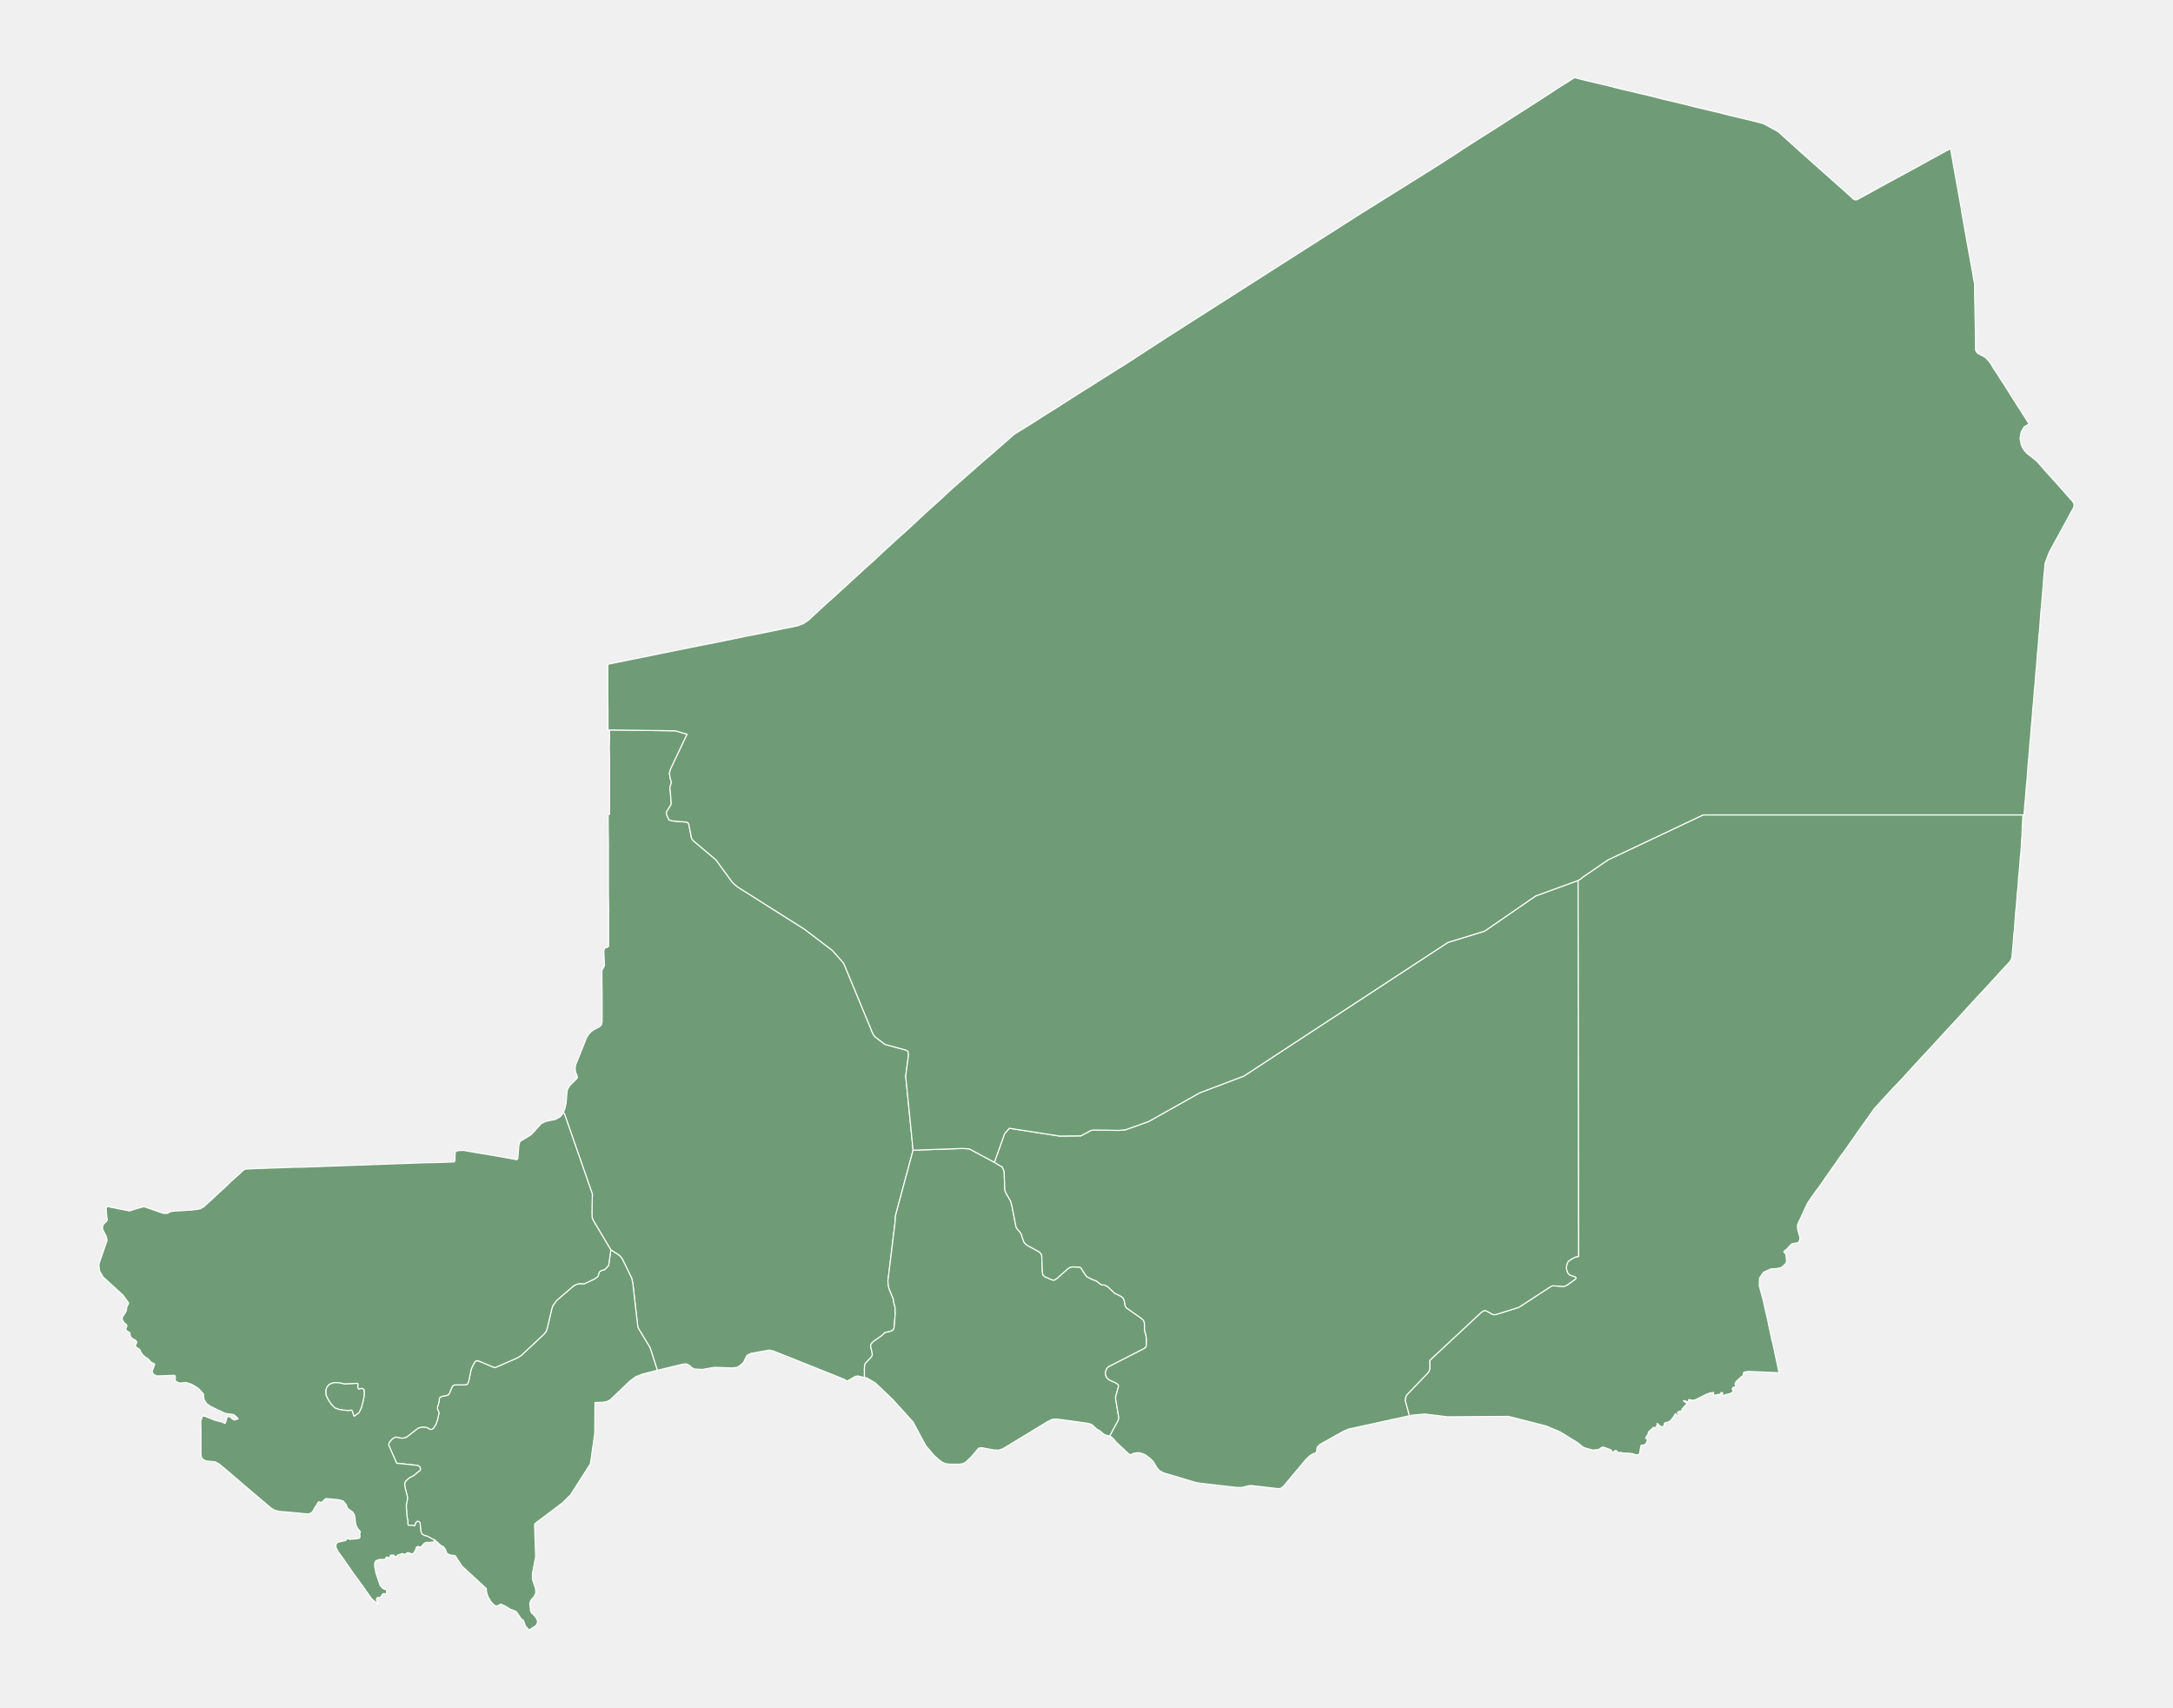
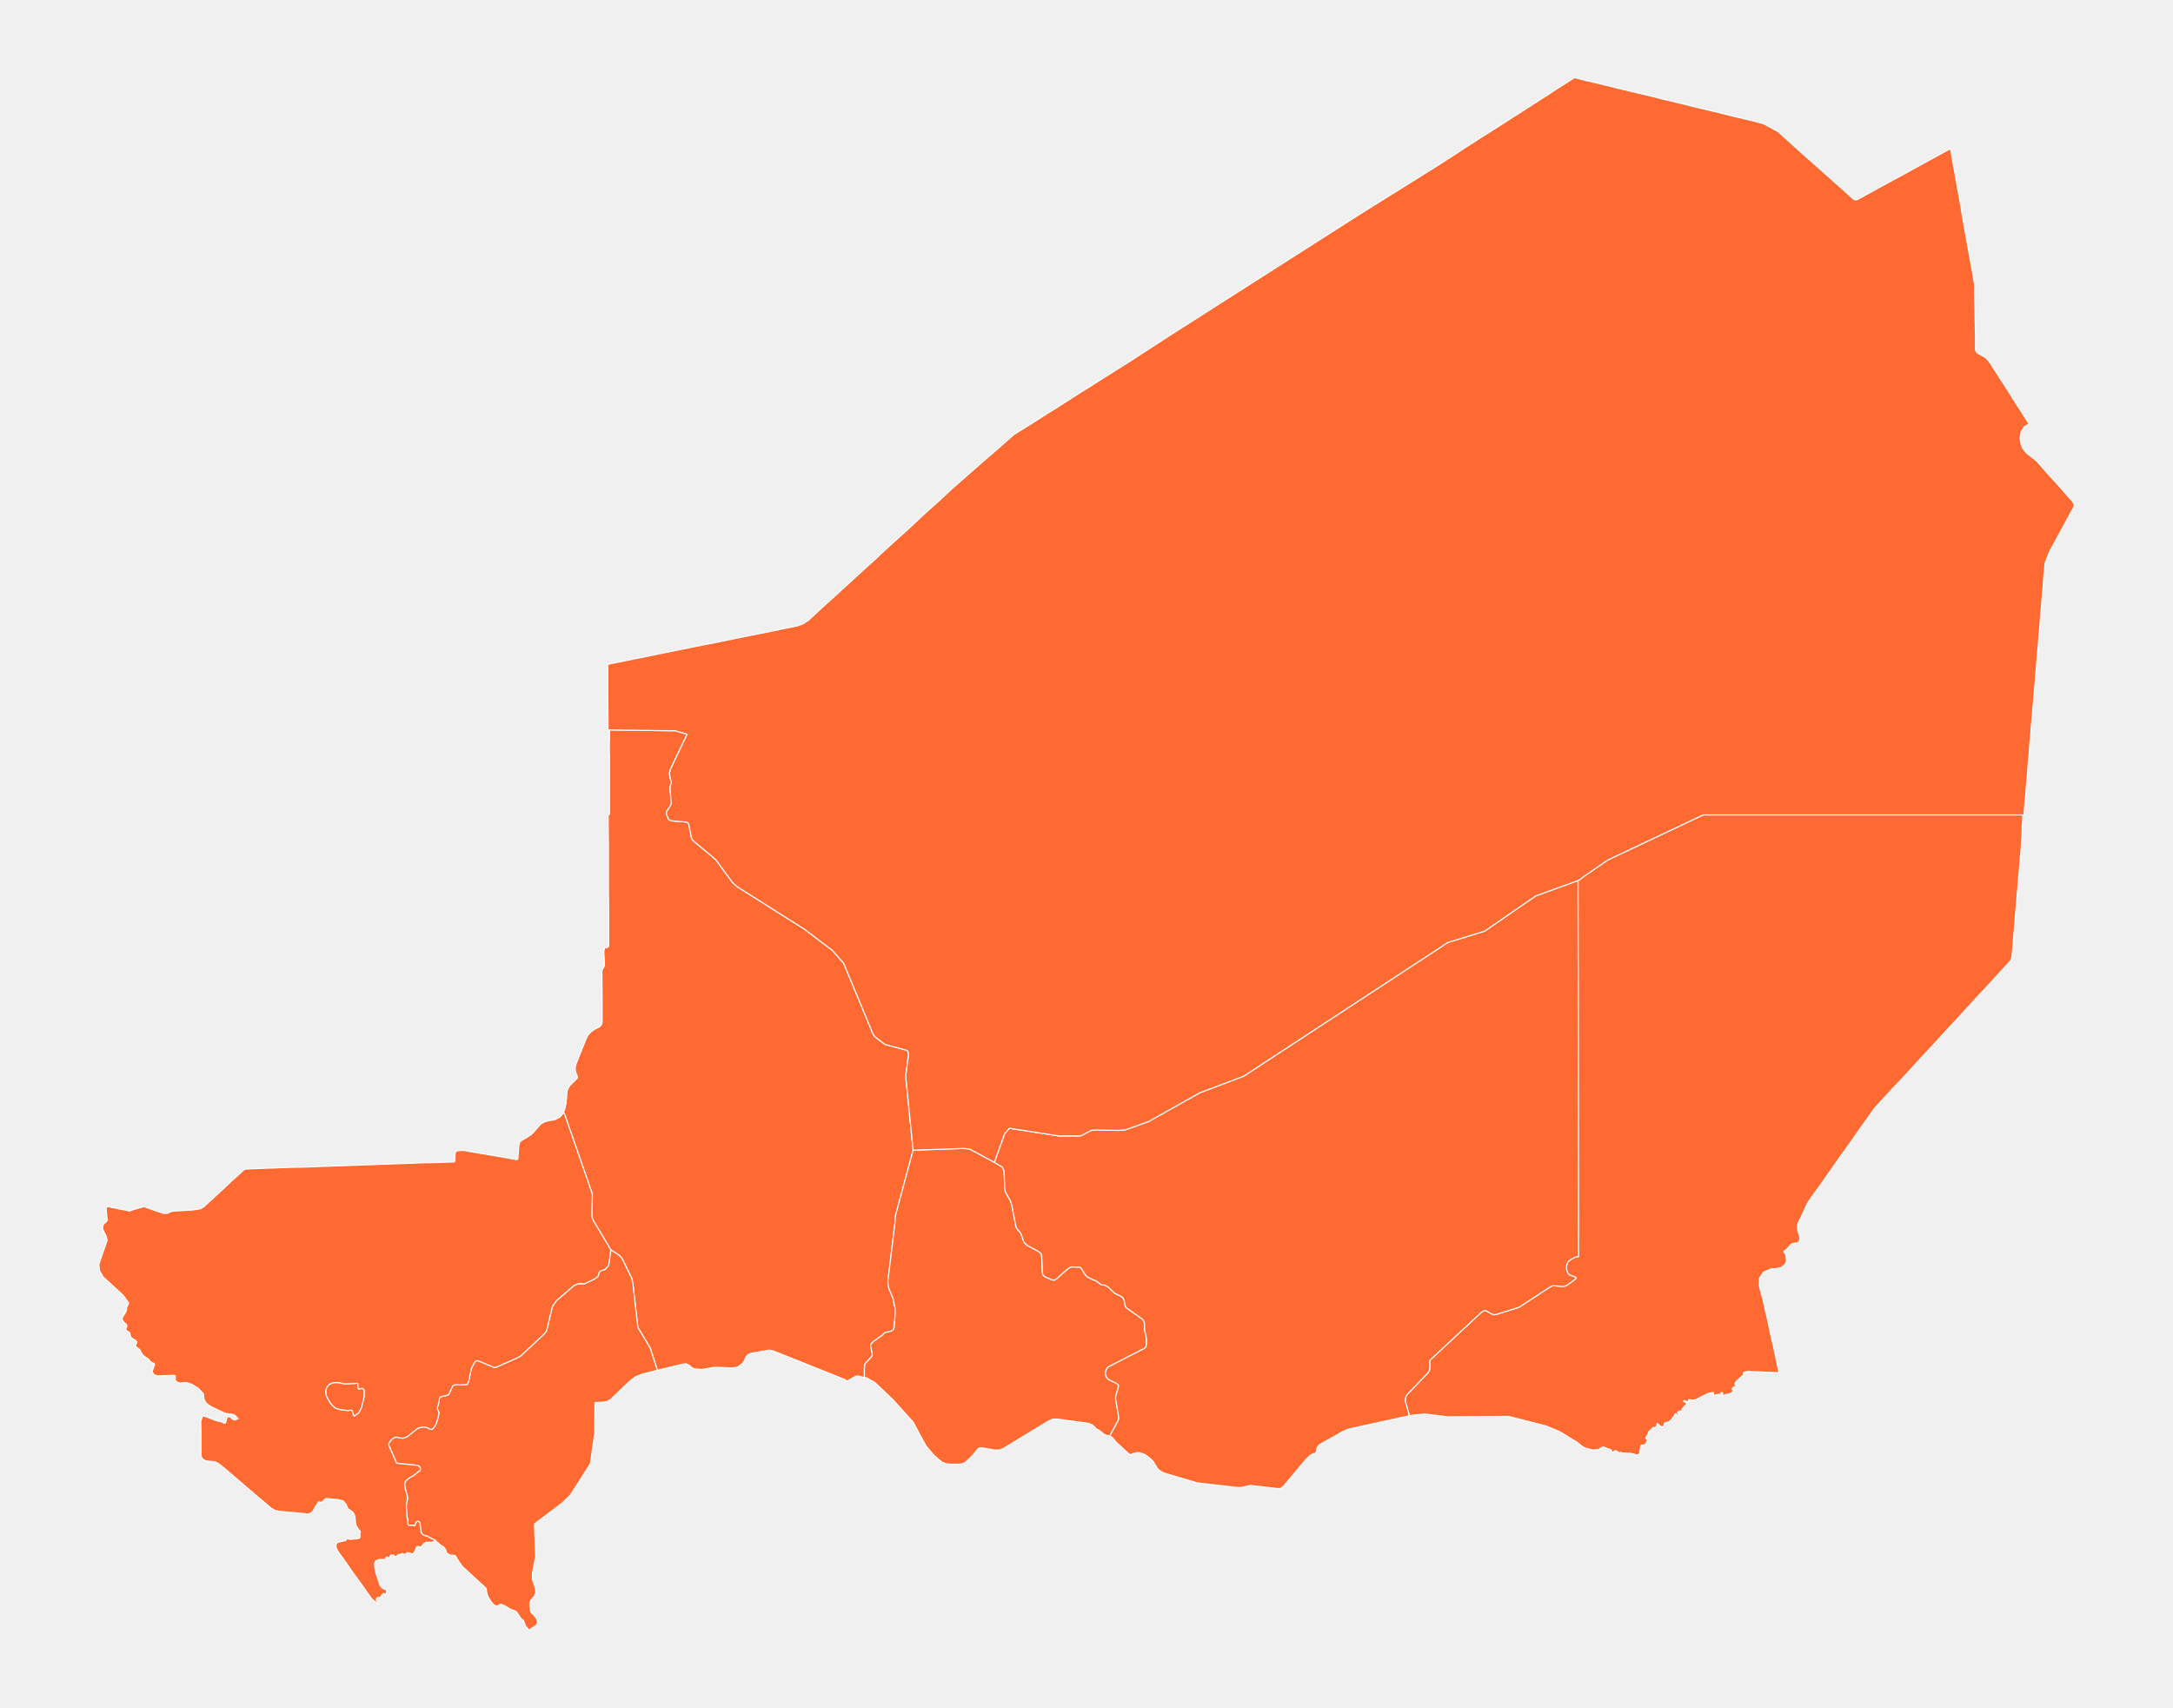
- <svg xmlns="http://www.w3.org/2000/svg" baseprofile="tiny" fill="#6f9c76" height="786" stroke="#ffffff" stroke-linecap="round" stroke-linejoin="round" stroke-width=".5" version="1.2" viewbox="0 0 1000 786" width="1000">
+ <svg xmlns="http://www.w3.org/2000/svg" baseprofile="tiny" fill="#ff6932" height="786" stroke="#ffffff" stroke-linecap="round" stroke-linejoin="round" stroke-width=".5" version="1.2" viewbox="0 0 1000 786" width="1000">
  <g id="features">
    <path d="M397.8 633.9l-3.1-0.7-1.1 0.2-3.3 1.9-0.6 0.2-0.4-0.2-0.3-0.3-0.6-0.3-16.2-6.5-16.3-6.5-1.9-0.4-8.5 1.5-1.6 0.8-0.6 0.9-1 2.2-0.8 0.9-1.7 1.3-0.7 0.3-2 0.3-8.2-0.3-5.8 1-3.4-0.2-1.3-0.6-1.3-1.2-1.3-0.6-1.8 0.2-11.5 2.8-3.3-10.3-5.4-9-0.3-0.8-2.3-20-0.5-2.3-4.4-9-1.3-1.5-3.9-2.5-8.1-13.6-0.5-1.2-0.1-2.6 0.2-8.3-12.8-36.8-0.1-0.1-0.4-0.7 0.7-1.8 0.5-2.3 0.5-5.8 0.4-1.1 0.9-1.4 3.3-3.3 0.1-0.2 0-0.2 0-0.3 0-0.1 0-0.1-0.1-0.1 0-0.1-0.7-1.7-0.2-1.7 0.2-1.6 5.1-12.7 0.9-1.4 1.1-1.2 1.4-1 2.5-1.3 0.8-0.8 0.4-1.4 0-6.6 0-5.2-0.1-8 0-3.8 0.2-0.5 0.7-1.2 0.3-0.7-0.3-5.9 0-1 0.4-1.1 0.4-0.2 0.2 0 0.4 0 0.8-0.6 0-0.1 0-6.2 0-3.8 0-7.4-0.1-7.5 0-7.4 0-7.5 0-7.4-0.1-7.5 0-4.2 0-1.7 0.4 0 0.2-0.1 0-2.2 0-2 0-4.5 0-4.4 0-4.3 0-4.5 0-4.2-0.1-4.6 0.1-4.3 0-3.8 0.1 0 30.2 0.4 5.4 1.6-7.5 15.8-0.5 1.5-0.1 0.4 0 0.4 0.1 0.7 0.2 1.4 0.3 0.9 0.2 0.7 0 0.3 0 0.4-0.1 0.3-0.4 1.3-0.1 0.3 0.6 7.2-0.1 0.8-1.7 2.7-0.4 0.7 0 0.8 0.1 0.3 0.2 0.6 0.3 0.7 0.5 1.1 0.9 0.4 1 0.2 6.1 0.5 0.8 0.3 0.4 0.8 1.2 6.1 0.4 0.9 0.8 0.8 10 8.4 7.6 10.4 1.3 1.2 1.2 1 30.7 19.4 12.9 9.8 5.1 5.8 0.2 0.4 12.6 30.4 0.2 0.6 0.9 1.8 0.4 0.4 0.3 0.4 3.9 3 0.8 0.5 0.4 0.1 8.9 2.4 1 0.5 0.2 0.8 0.1 1-1.3 9.7 3.4 34.1-8.1 30.1-0.1 1.2 0 1.1-3.4 27.9 0.2 1.9 0.3 1.5 1.8 4.3 0.2 0.6 0.2 1.4 0.4 1.6 0.2 0.6 0.1 2.9-0.5 6.3-0.3 1.1-0.2 0.2-0.8 0.5-0.5 0.2-1.9 0.4-0.3 0.1-0.3 0.1-0.3 0.2-0.6 0.7-0.6 0.5-3.7 2.6-0.8 0.8-0.5 0.7 0 0.9 0.7 3.1 0 1-0.7 1-1.8 1.9-0.8 0.9-0.2 1-0.1 1 0 3.3 0 1z" id="NE5" name="Tahoua">
  </path>
    <path d="M200.1 708.7l-1.2-0.5-2.1-1.2-1.2-0.3-1.3-0.6-0.6-1.3-0.2-1.7-0.1-1.4-0.1-0.9-0.4-0.5-0.5-0.2-0.6 0.1-0.2 0.3-0.3 0.4-0.1 0.4-0.1 0.4-0.2 0.4-0.3 0.1-0.3-0.2-0.1-0.1-2.3 0-0.2-0.6 0-1.6-0.2-0.7-0.2-1.1-0.3-4 0-1.6 0.3-1.3 0.2-1.2 0-0.7-0.1-0.7-1-3.8-0.1-0.7-0.1-0.7 0.1-0.8 0.1-0.3 0.2-0.4 0.4-0.4 0.8-0.8 0.9-0.6 1.3-0.7 0.3-0.1 2-1.7 0.9-0.6 0.2-0.3 0.1-0.5-0.3-1-0.6-0.4-0.9-0.3-8.8-0.9-0.3 0-0.1-0.1-3.5-8-0.1-0.4 0-0.3 0.1-0.4 0.2-0.4 0.4-0.6 0.7-0.8 0.6-0.5 0.7-0.4 0.5-0.1 0.4-0.1 0.3 0.1 1.4 0.3 0.6 0.1 0.8 0 0.3-0.1 0.6-0.2 0.6-0.2 0.3-0.2 5-3.9 1.9-0.5 0.8 0 1.2 0.2 0.2 0 0.2 0.1 0.7 0.5 0.6 0.2 0.4 0.1 0.3 0 0.4-0.3 0.4-0.3 1.1-1.7 0.8-2.4 0.6-2.7 0-0.4-0.1-0.3-0.5-1.1-0.1-0.3 0-0.3 0.1-0.7 0.4-1.3 0.3-1.3 0.1-1.2 0.2-0.3 0.2-0.3 1.2-0.4 1.6-0.3 0.9-0.3 0.5-0.7 1.2-2.8 0.4-0.7 0.6-0.3 0.3-0.1 4 0 1-0.1 0.8-0.2 0.4-0.9 0.3-0.9 1-5 0.7-1.6 1-1.8 0.6-0.6 0.8 0 0.9 0.3 5.9 2.5 0.9 0.3 0.6-0.1 9.6-4.2 1.9-1.1 10.6-9.9 1.1-1.4 0.4-1.2 2.1-9 0.3-0.9 0.2-0.6 1.7-2.4 7.9-6.8 0.8-0.4 0.9-0.4 0.6-0.1 0.8-0.1 1.5 0.1 0.5-0.1 4.4-2.1 0.9-0.6 0.8-0.7 0.6-1.9 0.5-0.5 0.5-0.2 1.6-0.5 1.7-1.9 1-7.1 3.9 2.5 1.3 1.5 4.4 9 0.5 2.3 2.3 20 0.3 0.8 5.4 9 3.3 10.3-6.8 1.7-3.1 1.2-2.7 2-9.1 8.7-1.6 0.8-1.7 0.3-3.7 0.1-0.1 14.1-0.2 1.4-1.8 12.7-9.2 14.4-3.7 3.6-12.6 9.5-0.2 0.6 0.5 14.7-1.5 7.7 0 2.6 1.4 4.3 0.2 2-0.9 1.9-1 1-0.6 0.9-0.3 1 0.3 3.3 0.2 0.6 0.3 0.6 0.2 0.2 0.3 0.1 1.3 1.5 0.7 1.1 0.3 1.1-0.4 1.3-0.7 0.7-2.9 1.8-0.4-0.4-0.6-0.9-0.5-0.3-0.2-0.4-0.1-0.5-0.2-0.5-0.3-0.9-0.2-0.5-0.2-0.2-0.4-0.2-0.4-0.3-1.9-2.8-0.4-0.5-0.7-0.4-2.1-0.8-2.6-1.6-0.6-0.2-0.6-0.3-0.7-0.2-0.8 0.5-0.8 0.4-0.8-0.2-0.7-0.5-0.5-0.5-0.8-0.9-1.3-2.2-0.4-1.1-0.3-1.3-0.1-1.3-0.2-0.3-0.8-0.6-0.2-0.3-9.9-9.1-2.3-3.4-0.6-1.1-0.2-0.3-0.5-0.2-1.9-0.2-0.6-0.3-0.7-0.3-0.4-0.5-0.4-1.3-0.5-0.7-0.5-0.7-1.2-0.6-2.8-2.5z" id="NE3" name="Dosso">
  </path>
    <path d="M648.6 651.5l-0.1-0.3-1.9-6.8 0.2-0.9 0.4-1.4 10-10.4 0.4-0.7 0.2-0.4 0.1-0.5 0.1-0.7 0-1.6-0.1-1.2 0.1-0.5 0.3-0.4 23.3-21.7 1.2-0.8 0.7-0.1 0.8 0.3 2.3 1.3 0.7 0.3 0.5 0 0.7-0.1 10.5-3.3 14.4-9.4 0.8-0.4 0.5-0.1 4.8 0.3 0.8-0.2 0.7-0.3 3.9-2.8 0.4-0.5-0.3-0.5-2.3-0.8-0.7-0.4-0.4-0.5-0.3-0.6-0.3-0.9-0.2-0.9 0.2-1.4 0.2-0.7 0.3-0.7 0.5-0.6 1.6-1 1.6-0.8 1.1-0.1 0.1-0.2-0.2-172.9 1.2-0.7 0.9-0.8 11.7-8 43.8-20.7 147.1 0-0.1 2.6-0.1 1.9-0.1 0.3 0 0.4 0 1.8 0 0.1-0.1 1.6 0 0.6 0.1 0.2-0.2 0.7 0 0.3-0.1 1.5 0 0.2-0.1 1.9 0 0.2-0.2 2.8-0.3 2.7-0.2 2.8-0.2 2.7-0.3 2.8-0.2 2.7-0.2 2.8-0.3 2.7-0.2 2.8-0.2 2.7-0.3 2.8-0.2 2.7-0.2 2.7-0.2 2.8-0.3 2.7-0.2 2.8-0.2 2.7-0.3 2.8-0.1 1.5-0.2 0.7-0.2 0.6-0.7 1.1-2 2.1-3.2 3.5-3.2 3.5-3.2 3.5-3.3 3.5-3.2 3.5-3.2 3.5-3.2 3.5-3.3 3.5-3.2 3.5-3.2 3.5-3.2 3.5-3.3 3.5-3.2 3.5-3.2 3.5-3.2 3.5-3.3 3.4-2.2 2.4-3.4 3.7-3.1 3.4-1.6 2.3-1.7 2.4-1.8 2.5-1.7 2.4-1.7 2.4-1.7 2.5-1.7 2.4-1.7 2.4-1.8 2.4-1.7 2.5-1.7 2.4-1.7 2.4-1.7 2.4-1.7 2.5-1.7 2.4-1.8 2.4-1.7 2.4-1.6 2.4-1.5 3.2-1.9 4.1-0.9 1.8-0.3 1.1 0 1.3 0.2 1.2 0.8 2.6 0.1 1.2-0.5 1.4-0.9 0.4-1.1 0.1-1.2 0.3-0.5 0.4-1.9 2.1-1.1 0.8-0.2 0.3 0.1 0.3 0.6 0.6 0.2 0.3 0.3 2.3 0 1.1-0.5 1.1-1.9 1.6-0.9 0.2-1.4 0.3-2.3 0.1-2.1 0.9-1.5 0.7-1.8 2.7-0.1 3.5 1.1 4.1 0.8 3 0.6 2.8 0.4 1.8 0.5 1.9 0.4 1.9 0.4 1.9 0.4 1.9 0.4 1.9 0.4 1.9 0.4 1.9 0.5 1.8 0.4 1.9 0.4 1.9 0.4 1.9 0.4 1.9 0.4 1.9 0.4 1.9 0.4 1.8-14.2-0.6-1.7 0.3-0.5 0.4 0 1.1-0.9 0.6-2.3 2.1-0.4 0.6-0.3 0.6 0 0.2 0.3 0.4 0.1 0.4-0.2 0.4-0.4 0.1-0.4 0-0.2 0.1-0.5 0.8 0.1 0.3 0.8 0.1-1.1 1.4-1.4 0.5-1.5 0.3-1.5 0.7 0.2-0.5 0.1-0.6-0.1-0.5-0.6-0.1-0.3 0.3-0.4 0.9-0.5 0.5 0-0.7 0-0.2-0.9 0.3-1.1 0.1-0.6-0.2 0.3-0.6 0-0.4-1.6 0.2-1.5 0.5-5.2 2.6-1.5 0.3-1.6-0.4-0.3 1-0.5 0.1-0.7-0.4-0.9-0.2 0 0.4 0.4 0.1 0.4 0.3 0.4 0.3 0.4 0.5-0.8 0.6-1.6 1.8 0 0.2 0.1 0.5-0.1 0.1-0.2 0.1-0.5-0.1-0.1 0-0.3 0.2-0.7 0.2-0.2 0.3 0.2 0.6 0.4 0.5 0 0.2-0.8 0.1-0.1-0.2-0.3-0.4-0.4-0.3-0.1 0.2-0.1 0.1-0.4 0.9-1.5 1.9-0.9 0.7-1.3 0.3-0.7 0.3-0.4 1.4-0.5 0.3-0.9-0.2-0.5-0.4-0.5-0.5-0.6-0.5-0.1 1-0.1 0.3-0.4 0.4-0.4 0.3-0.4 0.1-0.2-0.3-0.3 0.2-2.1 2-0.2 1-0.7 1-0.4 0.9 0.9 0.4-0.4 1.3-0.3 0.6-0.4 0.5-0.5 0.2-1.3 0.2-0.2 0.2-0.5 3.2-0.3 0.7-0.8 0.3-0.9-0.1-1.1-0.4-1.3-0.2-1.6-0.1-2-0.1-1-0.3-0.5 0.4-0.4-0.3-0.5-0.5-0.5-0.4-0.6 0.1-0.3 0.3-0.3 0.3-0.2 0.1-0.5 0-0.1-0.3 0-0.3-0.2-0.4-0.7-0.3-2.9-1.1-0.9 0.2-1.2 0.9-0.8 0.1-2 0.2-3.3-0.9-1.2-0.5-2.6-2.1-8-4.9-6.4-2.7-17.3-4.4-28 0.2-10.5-1.3-5.5 0.5-1.6 0.3z" id="NE2" name="Diffa">
  </path>
    <path d="M397.8 633.9l0-1 0-3.3 0.1-1 0.2-1 0.8-0.9 1.8-1.9 0.7-1 0-1-0.7-3.1 0-0.9 0.5-0.7 0.8-0.8 3.7-2.6 0.6-0.5 0.6-0.7 0.3-0.2 0.3-0.1 0.3-0.1 1.9-0.4 0.5-0.2 0.8-0.5 0.2-0.2 0.3-1.1 0.5-6.3-0.1-2.9-0.2-0.6-0.4-1.6-0.2-1.4-0.2-0.6-1.8-4.3-0.3-1.5-0.2-1.9 3.4-27.9 0-1.1 0.1-1.2 8.1-30.1 22.9-0.8 3 0.2 11.5 6.2 3.7 2.2 0.8 2 0.3 8.3 0.3 1.2 2.3 4 0.6 1.9 1.9 9.8 0.3 0.8 0.5 0.7 1.1 1.2 0.5 0.8 1.3 3.8 0.8 0.9 0.9 0.7 5 2.7 0.8 0.6 0.5 0.6 0.2 0.8 0.3 7.4 0.1 0.8 0.3 0.8 0.7 0.6 2.9 1.3 0.9 0.3 0.8-0.1 0.9-0.6 5.3-4.7 0.9-0.5 0.9-0.2 3.2 0.1 0.5 0.1 0.3 0.2 1.9 3 0.9 1.1 0.5 0.3 2.2 1.1 0.7 0.2 1.1 0.5 1.9 1.5 0.3 0.1 0.3 0.1 1.2 0.1 0.6 0.3 0.9 0.5 2.9 2.8 0.3 0.2 2.3 1.1 0.7 0.4 0.7 0.6 0.2 0.3 0.2 0.5 0.2 0.6 0.4 2.1 0.1 0.4 0.4 0.6 7.1 5 0.9 0.9 0.3 0.9 0.1 1 0 1.9 0.1 0.8 0.1 0.7 0.4 1.1 0.3 2.2 0 2-0.1 1-0.3 0.8-0.7 0.5-16.4 8.4-0.3 0.3-0.2 0.2-0.2 0.2-0.2 0.4-0.3 0.8-0.1 0.3-0.1 0.7 0.1 0.8 0.2 0.6 0.5 0.9 0.8 0.7 1 0.5 2 0.9 0.8 0.5 0.6 0.6 0 0.8-1.3 4.6 0 0.9 1.4 8.3 0 1-0.4 1-3.5 6.5-0.3 0.4 0-0.1-1.7-0.4-0.9-0.4-1.9-1.6-1.6-0.9-1.3-1.3-0.7-0.6-1.6-0.6-14.6-2-1.9 0.1-2 0.9-20.9 12.7-1.8 0.6-2 0-6-1.1-1.3 0.2-3.5 4.1-2.7 2.5-1.3 0.6-0.3 0-1 0.2-4.3 0-1.9-0.2-1.8-0.7-1.8-1.4-2.1-1.9-3.4-4-1.5-2.6-4.6-8.6-9.4-10.4-8.1-7.7-3.8-2.2-1.1-0.2z" id="NE4" name="Maradi">
  </path>
    <path d="M726.2 405.2l0.2 172.9-0.1 0.2-1.1 0.1-1.6 0.8-1.6 1-0.5 0.6-0.3 0.7-0.2 0.7-0.2 1.4 0.2 0.9 0.3 0.9 0.3 0.6 0.4 0.5 0.7 0.4 2.3 0.8 0.3 0.5-0.4 0.5-3.9 2.8-0.7 0.3-0.8 0.2-4.8-0.3-0.5 0.1-0.8 0.4-14.4 9.4-10.5 3.3-0.7 0.1-0.5 0-0.7-0.3-2.3-1.3-0.8-0.3-0.7 0.1-1.2 0.8-23.3 21.7-0.3 0.4-0.1 0.5 0.1 1.2 0 1.6-0.1 0.7-0.1 0.5-0.2 0.4-0.4 0.7-10 10.4-0.4 1.4-0.2 0.9 1.9 6.8 0.1 0.3-27.9 6.1-2.4 1-10.9 6.1-1 1-0.3 0.6-0.2 1.5-0.3 0.6-0.4 0.4-0.2 0.1-0.3-0.1-0.6 0.3-1.2 0.7-1.9 1.8-9.8 11.7-0.4 0.5-0.7 0.6-0.6 0.4-0.4 0.2-1.2 0-12.2-1.4-1.1 0.1-3.1 0.8-2.1 0-16.7-1.9-2.1-0.3-15.1-4.5-2.1-1.2-1-1.2-1.6-2.7-1.2-1.3-2.5-1.9-1.4-0.6-1.5-0.4-0.7 0-1.4 0.2-0.7 0.2-0.6 0.3-0.3 0.2-0.2 0-0.6-0.2-0.4-0.3-5.7-5.3-1.4-1.7-0.8-0.7-0.8-0.3 0.3-0.4 3.5-6.5 0.4-1 0-1-1.4-8.3 0-0.9 1.3-4.6 0-0.8-0.6-0.6-0.8-0.5-2-0.9-1-0.5-0.8-0.7-0.5-0.9-0.2-0.6-0.1-0.8 0.1-0.7 0.1-0.3 0.3-0.8 0.2-0.4 0.2-0.2 0.2-0.2 0.3-0.3 16.4-8.4 0.7-0.5 0.3-0.8 0.1-1 0-2-0.3-2.2-0.4-1.1-0.1-0.7-0.1-0.8 0-1.9-0.1-1-0.3-0.9-0.9-0.9-7.1-5-0.4-0.6-0.1-0.4-0.4-2.1-0.2-0.6-0.2-0.5-0.2-0.3-0.7-0.6-0.7-0.4-2.3-1.1-0.3-0.2-2.9-2.8-0.9-0.5-0.6-0.3-1.2-0.1-0.3-0.1-0.3-0.1-1.9-1.5-1.1-0.5-0.7-0.2-2.2-1.1-0.5-0.3-0.9-1.1-1.9-3-0.3-0.2-0.5-0.1-3.2-0.1-0.9 0.2-0.9 0.5-5.3 4.7-0.9 0.6-0.8 0.1-0.9-0.3-2.9-1.3-0.7-0.6-0.3-0.8-0.1-0.8-0.3-7.4-0.2-0.8-0.5-0.6-0.8-0.6-5-2.7-0.9-0.7-0.8-0.9-1.3-3.8-0.5-0.8-1.1-1.2-0.5-0.7-0.3-0.8-1.9-9.8-0.6-1.9-2.3-4-0.3-1.2-0.3-8.3-0.8-2-3.7-2.2 4.7-13.2 2.2-2.5 23.1 3.6 9.8-0.1 4.5-2.4 1.2-0.3 1.1 0 10.4 0.2 3.4-0.3 10.6-3.8 23.5-13.2 20.3-7.7 93.9-61.5 16.9-5.2 23.5-16.2 19.5-7.1z" id="NE7" name="Zinder">
  </path>
    <path d="M200.1 708.7l-0.6 0.9-1.4 0.1-0.6 0.1-1.2-0.1-0.5 0.2-0.7 0.4-0.9 1.1-0.5 0.4-0.6 0.2-0.6-0.4-0.6 0.2-0.3 0.3-0.2 0.5-0.1 0.4-0.2 0.5-0.8 1.3-0.5 0.3-2.1-0.6-0.4 0.1-0.6 0.5-0.4 0.2-0.3 0-0.5-0.3-0.2-0.1-2 0.6-0.3 0.1-0.5 0.6-0.4 0.1-0.4 0.1-0.2-0.3-0.1-0.3-0.1-0.1-0.7-0.1-0.5 0-0.4 0.1-0.3 0.7-0.3 0.7-0.3-0.1-0.3-0.4-0.5-0.1-0.3 0.2-0.4 0.7-0.2 0.2-0.7 0-1.3 0-0.8 0.1-1.4 0.6-0.5 1 0 1.4 0.6 3.2 1.9 5.6 0.3 0.5 0.5 0.5 0.5 0.5 0.7 0.3 0.5 0.1 0.4 0.3 0.1 0.7 0 1-0.5 0.1-0.6-0.2-0.5 0.1-0.4 0.4-0.5 0.8-0.4 0.5-0.5 0.1-0.5-0.1-0.5 0.2-0.3 0.7 0.1 0.7 0.6 1 0.1 0.6-3-2.6-4.5-6.4-4.1-5.6-4.2-6.1-2.5-3.4-1.1-2.1 0.1-1.7 0.9-0.7 3.3-0.7 0.3-0.2 0.4-0.6 0.3-0.2 0.2 0 0.6 0.3 0.3 0.1 3.4-0.3 0.9-0.2 0.4-0.6-0.1-1.3 0-0.3 0.2-0.6 0-0.3-0.3-0.4-0.7-0.8-0.3-0.5-0.5-0.9-0.3-0.8-0.4-3.5-0.2-0.8-0.4-0.7-0.5-0.7-1-0.7-0.7-0.4-0.6-0.7-0.2-0.3-0.3-1.1-1.5-1.8-2.3-0.6-5.6-0.5-0.5 0.3-1 1.1-0.7 0.4-0.4-0.1-0.4-0.2-0.5 0.1-0.2 0.3-0.4 0.8-1 1.4-0.6 1.2-0.7 1-1 0.6-1 0.2-7.3-0.7-5.8-0.5-2-0.5-1.6-0.9-3.9-3.3-3.2-2.7-4.7-4-1.4-1.2-4.3-3.7-3.4-2.9-3.3-2.7-1.7-0.9-4.2-0.4-1.6-0.9-0.5-0.9-0.2-1.1 0-1.1 0-3.8 0-5.5-0.1-5 0.8-2.4 1.2 0.2 4.6 1.8 3.1 0.8 1.3 0.6 0.4-0.2 0.5-2 0.3-0.6 0.3-0.4 1.1 0.3 0.9 0.9 1.1 0.5 1.6-0.6-1.1-1.2-0.9-0.7-1-0.2-2.4-0.3-1-0.3-6.3-3-1.9-1.4-1.1-1.8-0.3-2.6-2.3-2.5-3.1-1.9-2.6-0.8-2.2 0.2-1 0-1.2-0.6-0.6-0.6-0.1-0.4 0.2-0.3 0-0.2 0-0.4 0-0.4-0.2-0.5-0.5-0.1-7.7 0.3-1.5-0.6-0.8-1.4 0.3-0.9 0.5-1.3 0.4-1.1-0.4-0.5-1.1-0.4-0.7-0.7-0.6-0.8-1.9-1.3-0.9-0.8-0.2-0.4-0.5-0.6-0.4-1.1-0.5-0.5-1.2-0.8-0.4-0.4 0-0.6 0.5-1.1 0-0.5-0.6-0.7-1-0.5-1-0.7-0.4-1-0.1-1.1-0.6-0.5-0.8-0.4-0.5-0.6 0-0.5 0.5-1 0-0.3-0.2-0.5-0.3-0.4-0.4-0.2-0.4-0.4-0.7-1.1-0.2-0.7 0.2-0.7 1.4-2.2 0.3-0.7 0.3-1.8 0.2-0.5 0.5-0.8 0.1-0.5-0.2-0.3-2.4-3.3-8.3-7.6-0.8-0.7-1.7-2.9-0.3-3 3.8-11-0.4-1.8-1.7-3.4 0.1-1.7 0.7-0.9 0.8-0.7 0.6-0.8-0.2-1.3-0.3-3 0-1.5 0.3-0.3 0.4-0.1 0.1-0.1 0.8 0.2 0.5 0.2 0.6 0.1 0.8 0.1 2.2 0.5 1.1 0.2 1 0.2 1 0.2 0.8 0.1 0.3 0.1 0.7 0.2 0.7-0.2 0.6-0.2 0.5-0.2 3.4-1 0.4-0.1 1.2-0.3 8.9 3.1 0.8 0 0.2 0 0.5 0 0.3 0 0.4-0.2 0.7-0.4 0.3-0.1 1-0.3 0.4 0 0.6-0.1 0.7 0 1.4-0.1 2-0.1 1-0.1 1.6-0.1 0.6 0 1-0.1 1.6-0.2 0.5-0.1 1.1-0.2 0.2 0 0.1 0 0.3-0.2 0.5-0.3 0.4-0.3 0.4-0.1 0.3-0.3 0.5-0.5 1.7-1.6 0.3-0.2 1.1-1 0.3-0.3 1.6-1.5 1.7-1.6 1.7-1.5 1.9-1.8 1.5-1.5 1.7-1.5 1.7-1.5 1.7-1.6 0.2-0.2 0.2-0.2 0.1 0 0.1-0.1 0.2-0.3 0.9-0.2 4.2-0.2 5.6-0.2 5.5-0.2 5.6-0.2 5.5-0.1 0.2 0 5.4-0.2 5.5-0.2 5.6-0.2 5.5-0.2 5.6-0.2 5.5-0.2 5.6-0.2 5.5-0.2 5.6-0.2 5.5-0.2 5.6-0.1 3-0.1 2.6-0.1 2.8-0.1 0.3-0.8 0-2.2 0.1-1.1 0.2-0.6 0.4-0.3 0.9-0.2 2.3-0.1 6.8 1.2 10.8 1.8 6 1.1 0.3 0.1 0.5 0.1 0.6-0.4 0.5-6.4 0.5-1.6 5.1-3.1 1.7-1.8 2.8-3.2 2.1-1.1 2.4-0.5 2.1-0.4 2.2-1.2 1.5-1.7 0.1-0.4 0.4 0.7 0.1 0.1 12.8 36.8-0.2 8.3 0.1 2.6 0.5 1.2 8.1 13.6-1 7.1-1.7 1.9-1.6 0.5-0.5 0.2-0.5 0.5-0.6 1.9-0.8 0.7-0.9 0.6-4.4 2.1-0.5 0.1-1.5-0.1-0.8 0.1-0.6 0.1-0.9 0.4-0.8 0.4-7.9 6.8-1.7 2.4-0.2 0.6-0.3 0.9-2.1 9-0.4 1.2-1.1 1.4-10.6 9.9-1.9 1.1-9.6 4.2-0.6 0.1-0.9-0.3-5.9-2.5-0.9-0.3-0.8 0-0.6 0.6-1 1.8-0.7 1.6-1 5-0.3 0.9-0.4 0.9-0.8 0.2-1 0.1-4 0-0.3 0.1-0.6 0.3-0.4 0.7-1.2 2.8-0.5 0.7-0.9 0.3-1.6 0.3-1.2 0.4-0.2 0.3-0.2 0.3-0.1 1.2-0.3 1.3-0.4 1.3-0.1 0.7 0 0.3 0.1 0.3 0.5 1.1 0.1 0.3 0 0.4-0.6 2.7-0.8 2.4-1.1 1.7-0.4 0.3-0.4 0.3-0.3 0-0.4-0.1-0.6-0.2-0.7-0.5-0.2-0.1-0.2 0-1.2-0.2-0.8 0-1.9 0.5-5 3.9-0.3 0.2-0.6 0.2-0.6 0.2-0.3 0.1-0.8 0-0.6-0.1-1.4-0.3-0.3-0.1-0.4 0.1-0.5 0.1-0.7 0.4-0.6 0.5-0.7 0.8-0.4 0.6-0.2 0.4-0.1 0.4 0 0.3 0.1 0.4 3.5 8 0.1 0.1 0.3 0 8.8 0.9 0.9 0.3 0.6 0.4 0.3 1-0.1 0.5-0.2 0.3-0.9 0.6-2 1.7-0.3 0.1-1.3 0.7-0.9 0.6-0.8 0.8-0.4 0.4-0.2 0.4-0.1 0.3-0.1 0.8 0.1 0.7 0.1 0.7 1 3.8 0.1 0.7 0 0.7-0.2 1.2-0.3 1.3 0 1.6 0.3 4 0.2 1.1 0.2 0.7 0 1.6 0.2 0.6 2.3 0 0.1 0.1 0.3 0.2 0.3-0.1 0.2-0.4 0.1-0.4 0.1-0.4 0.3-0.4 0.2-0.3 0.6-0.1 0.5 0.2 0.4 0.5 0.1 0.9 0.1 1.4 0.2 1.7 0.6 1.3 1.3 0.6 1.2 0.3 2.1 1.2 1.2 0.5z m-41.6-71.8l-2.7-0.6-2.3 0-2 0.8-1.2 1.5-0.3 1.4 0.1 2.1 1.1 2.2 1.3 1.9 1.7 1.7 2 0.7 2.1 0.3 1.8 0.2 1.8-0.2 0.4 0.8 0.3 1.1 0.4 0.9 1.2-0.9 1-0.7 1.1-2.3 0.7-2.6 0.5-2.4 0.1-1.8-0.1-1.5-0.9-0.6-1.4 0.4-0.6-0.7 0.1-1.8-0.5-0.2-2.6 0.2-3.1 0.1z" id="NE6" name="Tillabéri">
  </path>
    <path d="M420.2 529.3l-3.4-34.1 1.3-9.7-0.1-1-0.2-0.8-1-0.5-8.9-2.4-0.4-0.1-0.8-0.5-3.9-3-0.3-0.4-0.4-0.4-0.9-1.8-0.2-0.6-12.6-30.4-0.2-0.4-5.1-5.8-12.9-9.8-30.7-19.4-1.2-1-1.3-1.2-7.6-10.4-10-8.4-0.8-0.8-0.4-0.9-1.2-6.1-0.4-0.8-0.8-0.3-6.1-0.5-1-0.2-0.9-0.4-0.5-1.1-0.3-0.7-0.2-0.6-0.1-0.3 0-0.8 0.4-0.7 1.7-2.7 0.1-0.8-0.6-7.2 0.1-0.3 0.4-1.3 0.1-0.3 0-0.4 0-0.3-0.2-0.7-0.3-0.9-0.2-1.4-0.1-0.7 0-0.4 0.1-0.4 0.5-1.5 7.5-15.8-5.4-1.6-30.2-0.4-0.1 0-0.7 0 0-0.1 0-7.5-0.1-7.5 0-7.5 0-7.2 0-0.4 10.8-2.2 10.9-2.2 10.8-2.2 10.9-2.2 5.7-1.1 12.6-2.6 12.6-2.5 5.7-1.2 7.4-1.5 2.6-1 2.5-1.7 4.5-4.2 3.6-3.3 3.7-3.3 3.6-3.3 3.6-3.3 3.6-3.3 3.6-3.3 3.7-3.3 3.6-3.4 3.6-3.3 3.6-3.3 3.7-3.3 3.6-3.3 3.6-3.4 3.6-3.3 3.7-3.3 3.6-3.3 3.3-3.1 2.2-1.9 4.4-3.9 4.1-3.6 4.1-3.6 4.1-3.5 4.1-3.6 5.7-5 7.6-4.7 3.9-2.5 3.6-2.3 0.3-0.2 3.9-2.4 3.9-2.5 3.9-2.5 3.9-2.5 3.9-2.4 3.9-2.5 4-2.5 3.9-2.5 3.9-2.4 3.9-2.5 1.2-0.8 15.4-10 85.4-54.5 3-1.9 29.6-18.5 2.3-1.4 3.9-2.5 3.9-2.5 3.9-2.5 3.9-2.6 3.9-2.5 3.9-2.5 4-2.5 3.9-2.5 3.9-2.5 3.9-2.5 3.9-2.5 3.9-2.5 3.9-2.5 3.9-2.5 3.9-2.6 4-2.5 3.9-2.5 1.5 0.4 3.5 0.9 5.1 1.2 5.1 1.2 5.1 1.3 5 1.2 5.1 1.2 5.1 1.2 5 1.3 5.1 1.2 5.1 1.2 5 1.3 5.1 1.2 5.1 1.2 5.1 1.3 5 1.2 5.1 1.2 5.8 1.5 6.8 3.7 3.2 2.9 7.2 6.5 7.2 6.4 7.2 6.4 7.2 6.4 2.6 2.4 0.8 0.4 0.9-0.1 3.7-2 9.8-5.4 9.8-5.3 9.8-5.4 9.9-5.4 0.7 3.9 0.7 3.9 0.7 3.9 0.7 3.9 0.7 3.9 0.7 3.9 0.7 3.9 0.6 3.9 0.7 3.9 0.7 3.9 0.7 3.9 0.7 3.9 0.7 3.8 0.7 3.9 0.5 2.7 0.4 2.6 0.5 2.5 0 1.2 0 3.3 0.1 4.5 0.1 5.2 0.1 5.3 0.1 4.5 0 3.2 0 1.3 0 1.6 0.3 1 0.9 0.9 2.7 1.4 1.1 0.8 2 2.4 1.3 2.2 1 1.5 1 1.5 0.9 1.5 1 1.5 1 1.5 0.9 1.5 1 1.5 0.9 1.5 1 1.6 1 1.5 0.9 1.5 1 1.5 1 1.5 0.9 1.5 1 1.5 0.9 1.5 1 1.5-2.3 1.3-1.4 2.4-0.5 2.9 0.5 2.7 0.6 1.6 0.9 1.3 1 1.2 4.7 3.7 1.6 1.8 3.3 3.8 3.4 3.7 2.2 2.5 1.1 1.2 1.3 1.5 2 2.3 1.4 1.5 0.8 1.3 0.1 1-0.4 1.1-1.2 2.1-2.3 4.3-2.3 4.2-2.3 4.2-2.3 4.2-0.8 1.6-0.8 2.1-1 2.7-0.2 2.6-0.3 2.8-0.2 2.7-0.2 2.8-0.2 2.3-0.1 0.5 0 0.9-0.2 1.9-0.2 2.8-0.3 2.8-0.2 2.8-0.2 2.7-0.2 2.8-0.3 2.8-0.2 2.8-0.2 2.8-0.3 2.7-0.2 2.8-0.2 2.8-0.3 2.8-0.2 2.7-0.2 2.8-0.3 2.8-0.2 2.7-0.2 2.8-0.3 2.8-0.2 2.8-0.2 2.7-0.3 2.8-0.2 2.8-0.2 2.7-0.3 2.8-0.2 2.8-0.2 2.7-0.3 2.8-0.2 2.8-0.2 2.7-0.2 2.8-0.3 2.7-0.2 2.8-0.2 2.8-0.3 2.7-0.2 2.8-0.2 2.2-0.5 0-147.1 0-43.8 20.7-11.7 8-0.9 0.8-1.2 0.7-19.5 7.1-23.5 16.2-16.9 5.2-93.9 61.5-20.3 7.7-23.5 13.2-10.6 3.8-3.4 0.3-10.4-0.2-1.1 0-1.2 0.3-4.5 2.4-9.8 0.1-23.1-3.6-2.2 2.5-4.7 13.2-11.5-6.2-3-0.2-22.9 0.8z" id="NE1" name="Agadez">
  </path>
    <path d="M158.5 636.9l3.1-0.1 2.6-0.2 0.5 0.2-0.1 1.8 0.6 0.7 1.4-0.4 0.9 0.6 0.1 1.5-0.1 1.8-0.5 2.4-0.7 2.6-1.1 2.3-1 0.7-1.2 0.9-0.4-0.9-0.3-1.1-0.4-0.8-1.8 0.2-1.8-0.2-2.1-0.3-2-0.7-1.7-1.7-1.3-1.9-1.1-2.2-0.1-2.1 0.3-1.4 1.2-1.5 2-0.8 2.3 0 2.7 0.6z" id="NE8" name="Niamey">
  </path>
  </g>
  <g id="points">
    <circle class="12.286851944793613|0.9438101599054242" cx="90.9" cy="715.3" id="0">
  </circle>
    <circle class="17.015483254427252|8.852500548798517" cx="545.5" cy="434.3" id="1">
  </circle>
    <circle class="22.926272391469304|15.179452859912992" cx="909.1" cy="72.7" id="2">
  </circle>
  </g>
  <g id="label_points">
    <circle class="Tahoua" cx="339" cy="514.1" id="NE5">
  </circle>
    <circle class="Dosso" cx="239.9" cy="661.2" id="NE3">
  </circle>
    <circle class="Diffa" cx="795.5" cy="482.1" id="NE2">
  </circle>
    <circle class="Maradi" cx="450.3" cy="614.7" id="NE4">
  </circle>
    <circle class="Zinder" cx="614.4" cy="558.4" id="NE7">
  </circle>
    <circle class="Tillabéri" cx="163.9" cy="586.6" id="NE6">
  </circle>
    <circle class="Agadez" cx="635.3" cy="275" id="NE1">
  </circle>
    <circle class="Niamey" cx="159.1" cy="643" id="NE8">
  </circle>
  </g>
</svg>
